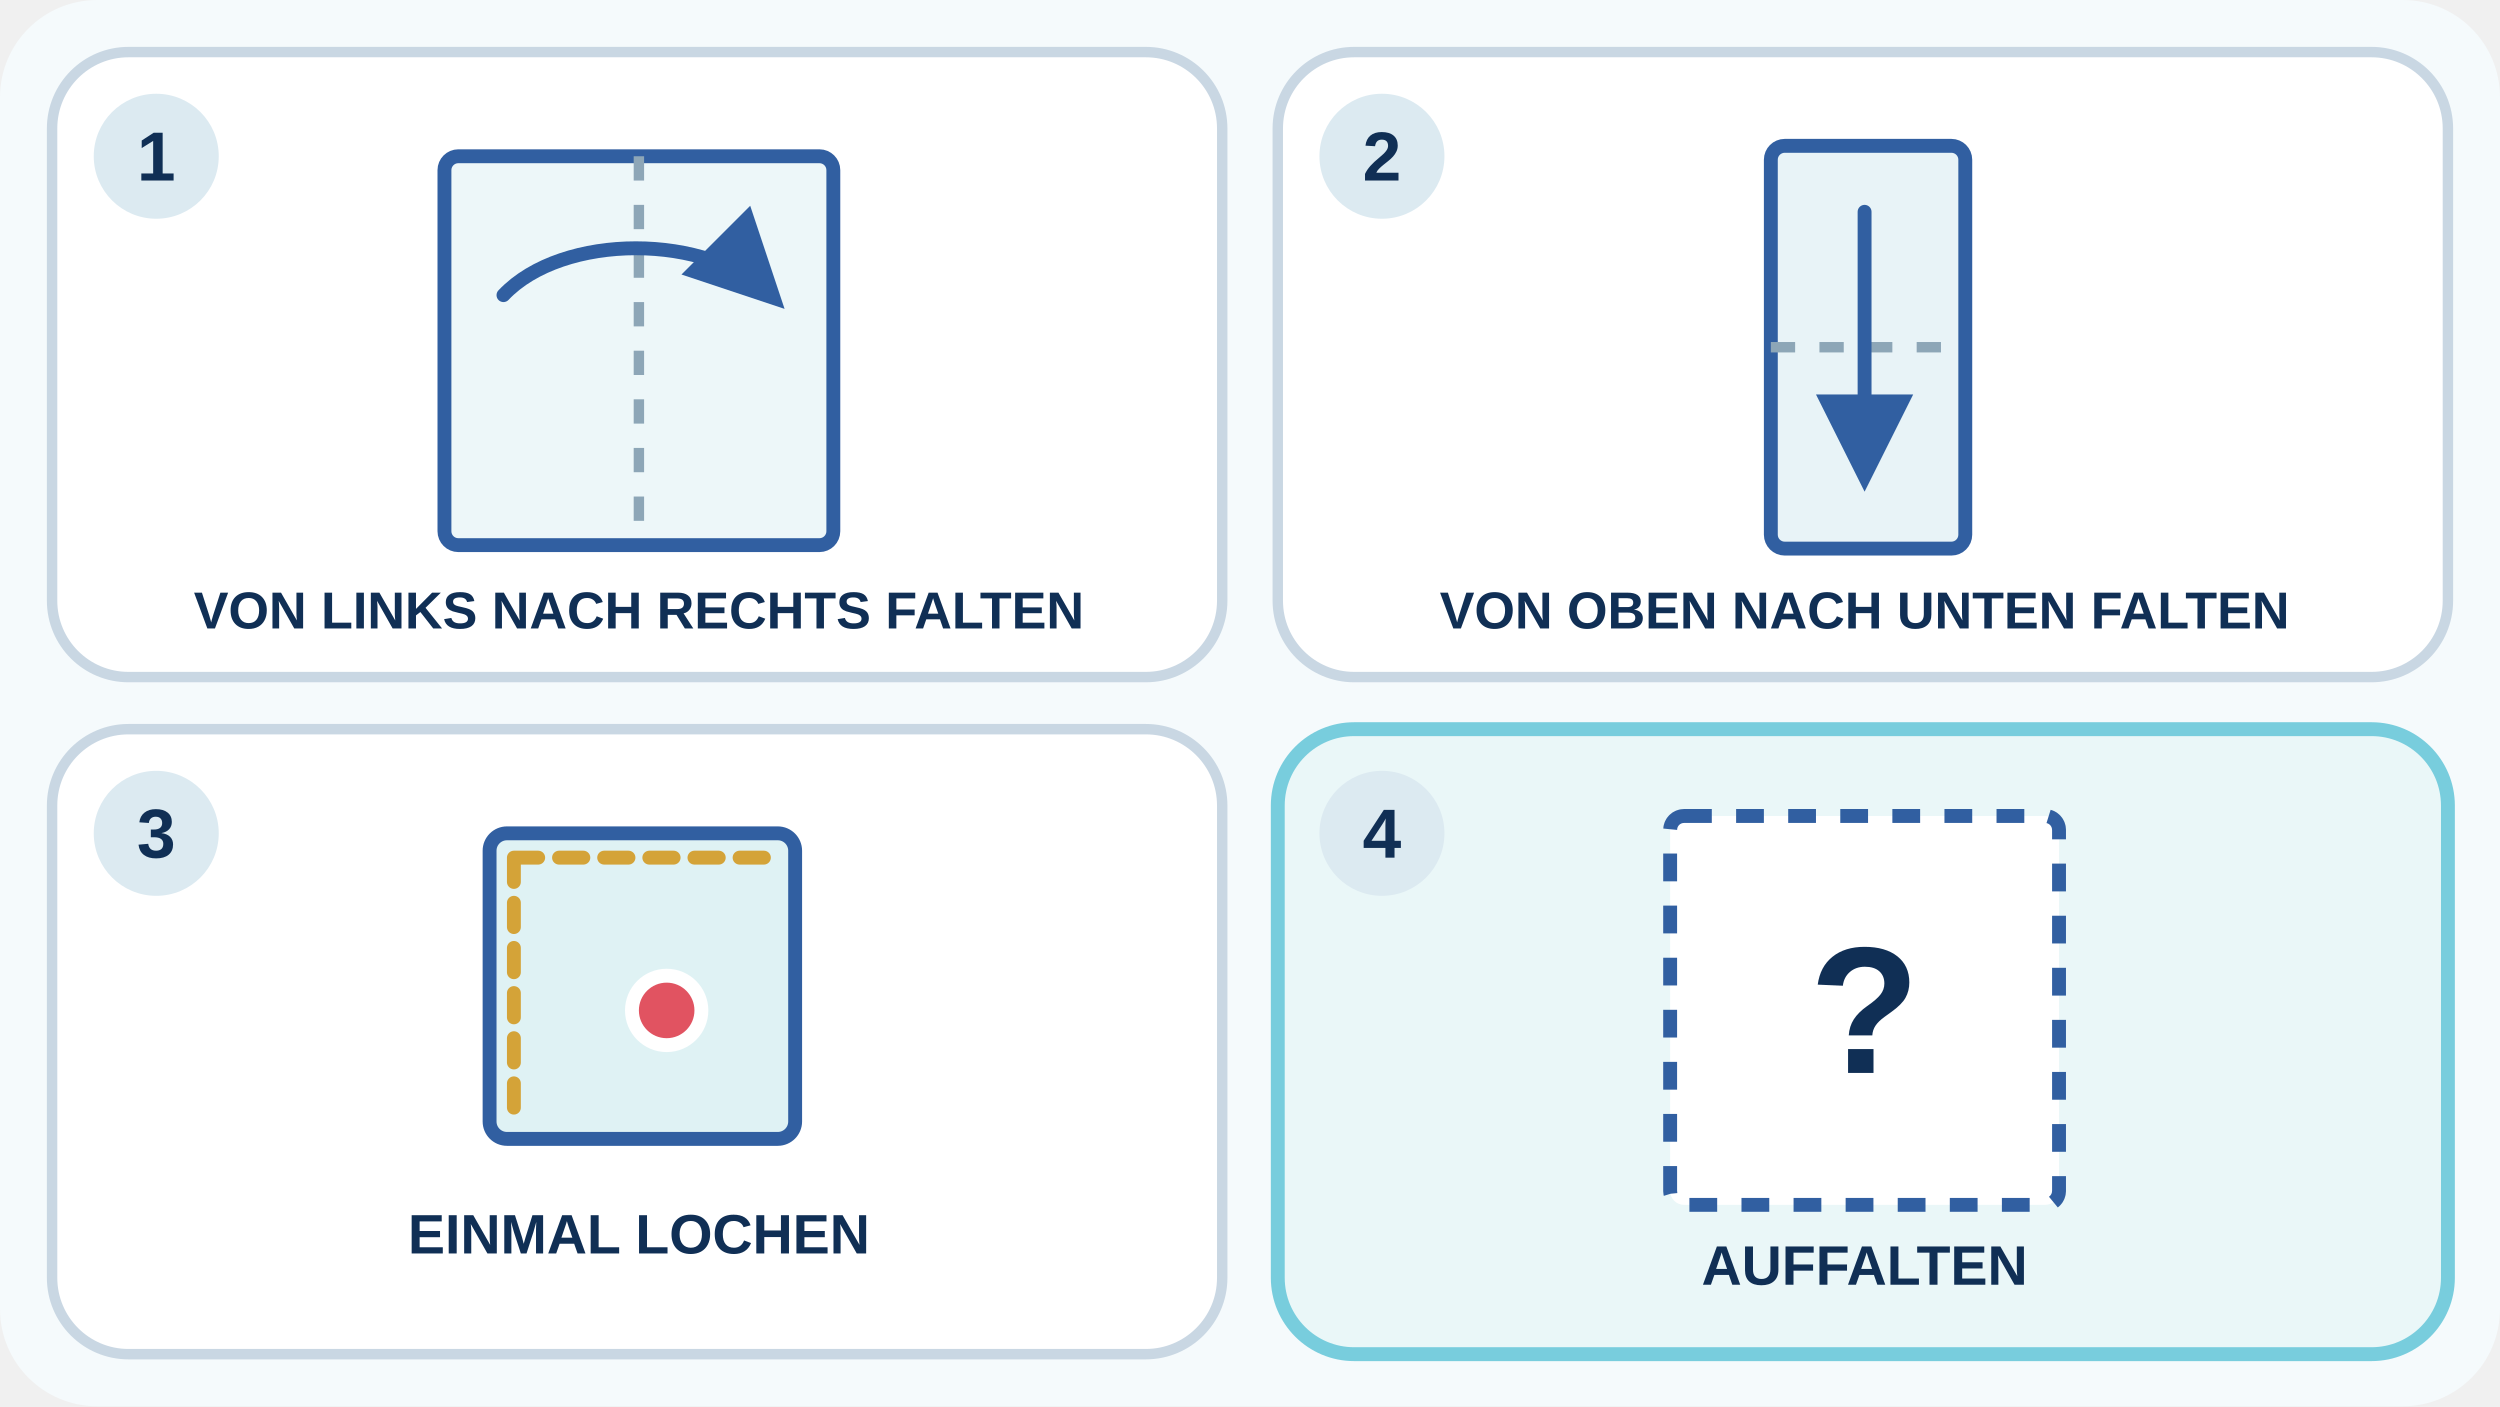
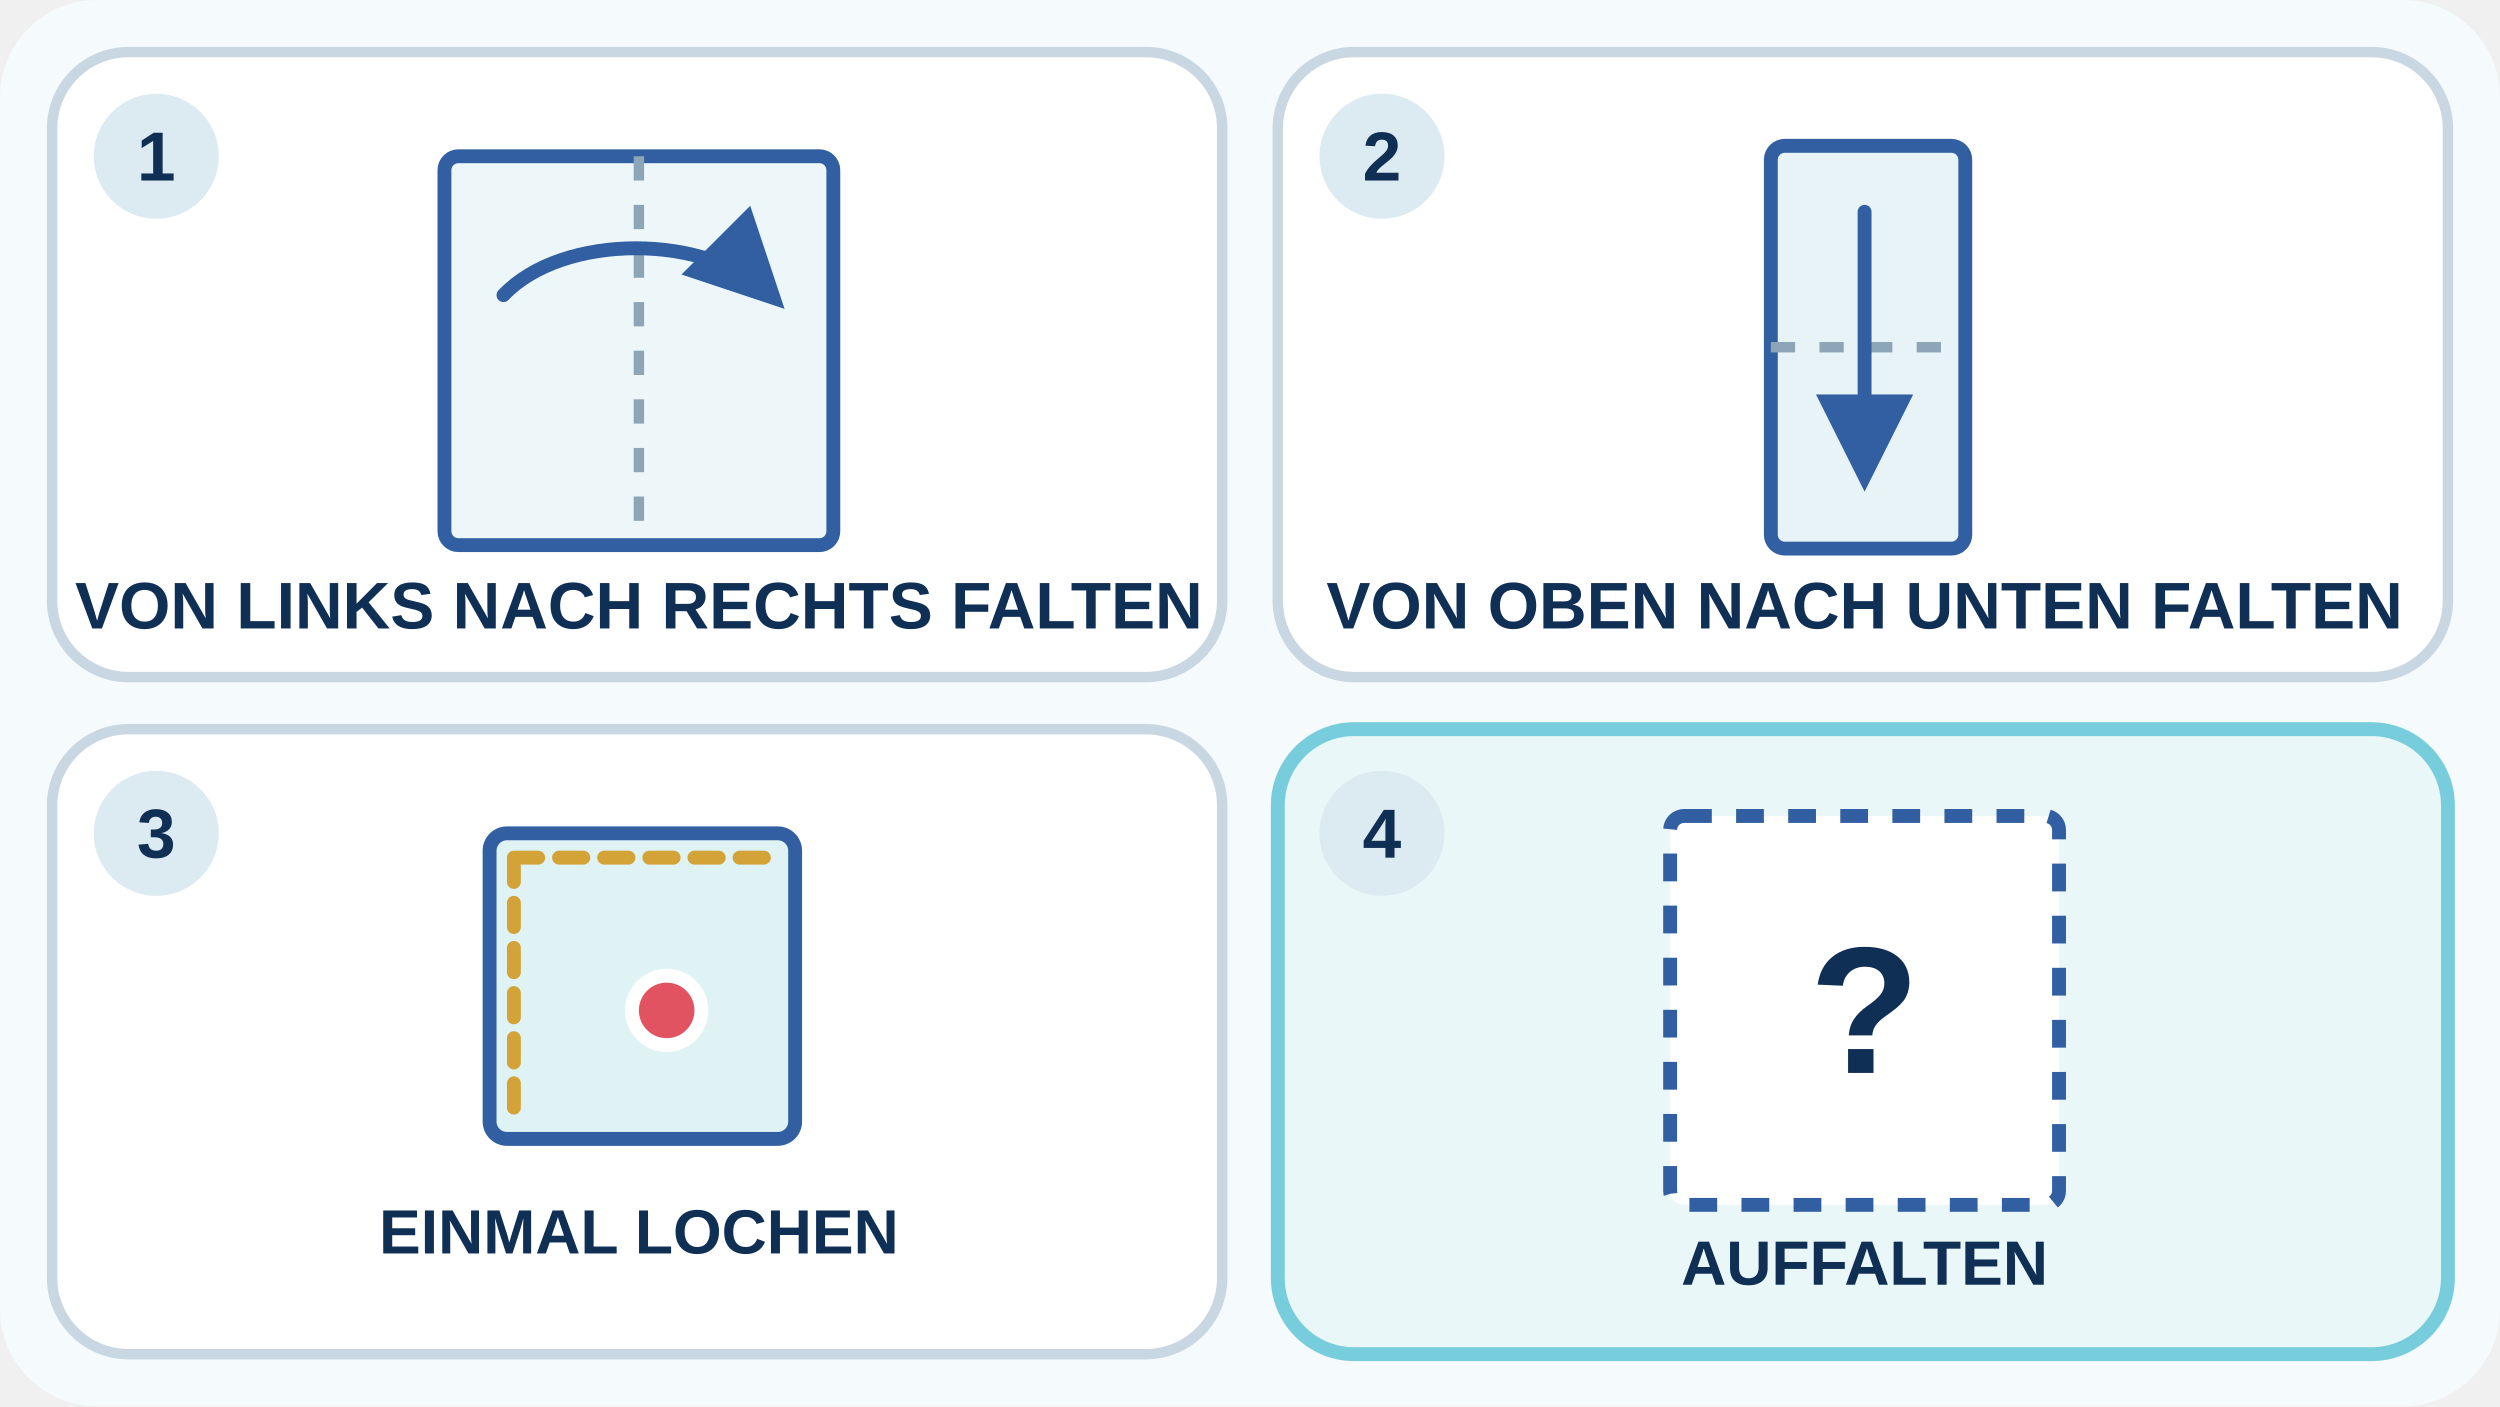
<svg xmlns="http://www.w3.org/2000/svg" viewBox="0 0 720 405" role="img" aria-labelledby="title desc">
  <defs>
    <marker id="arrow" viewBox="0 0 10 10" refX="8" refY="5" markerWidth="7" markerHeight="7" orient="auto-start-reverse">
      <path d="M 0 0 L 10 5 L 0 10 z" fill="#315fa1" />
    </marker>
  </defs>
  <rect width="720" height="405" rx="28" fill="#f5fafc" />
  <g font-family="Arial, sans-serif" fill="#102f55">
    <g transform="translate(15 15)">
      <rect width="337" height="180" rx="22" fill="#fff" stroke="#c9d7e3" stroke-width="3" />
      <circle cx="30" cy="30" r="18" fill="#dceaf1" />
      <text x="30" y="37" font-size="20" font-weight="800" text-anchor="middle">1</text>
      <rect x="113" y="30" width="112" height="112" rx="4" fill="#edf7f9" stroke="#315fa1" stroke-width="4" />
      <path d="M169 30V142" stroke="#8da6b7" stroke-width="3" stroke-dasharray="7 7" />
      <path d="M130 70C147 52 189 52 207 70" fill="none" stroke="#315fa1" stroke-width="4" stroke-linecap="round" marker-end="url(#arrow)" />
-       <text x="169" y="166" font-size="15" font-weight="800" text-anchor="middle">VON LINKS NACH RECHTS FALTEN</text>
+       <text x="169" y="166" font-size="19" font-weight="800" text-anchor="middle" textLength="280" lengthAdjust="spacingAndGlyphs">VON LINKS NACH RECHTS FALTEN</text>
    </g>
    <g transform="translate(368 15)">
      <rect width="337" height="180" rx="22" fill="#fff" stroke="#c9d7e3" stroke-width="3" />
      <circle cx="30" cy="30" r="18" fill="#dceaf1" />
      <text x="30" y="37" font-size="20" font-weight="800" text-anchor="middle">2</text>
      <rect x="142" y="27" width="56" height="116" rx="4" fill="#e8f3f7" stroke="#315fa1" stroke-width="4" />
      <path d="M142 85H198" stroke="#8da6b7" stroke-width="3" stroke-dasharray="7 7" />
      <path d="M169 46V121" fill="none" stroke="#315fa1" stroke-width="4" stroke-linecap="round" marker-end="url(#arrow)" />
-       <text x="169" y="166" font-size="15" font-weight="800" text-anchor="middle">VON OBEN NACH UNTEN FALTEN</text>
+       <text x="169" y="166" font-size="19" font-weight="800" text-anchor="middle" textLength="280" lengthAdjust="spacingAndGlyphs">VON OBEN NACH UNTEN FALTEN</text>
    </g>
    <g transform="translate(15 210)">
      <rect width="337" height="180" rx="22" fill="#fff" stroke="#c9d7e3" stroke-width="3" />
      <circle cx="30" cy="30" r="18" fill="#dceaf1" />
      <text x="30" y="37" font-size="20" font-weight="800" text-anchor="middle">3</text>
      <rect x="126" y="30" width="88" height="88" rx="5" fill="#dff2f4" stroke="#315fa1" stroke-width="4" />
      <path d="M133 37V111M133 37H207" stroke="#d4a338" stroke-width="4" stroke-linecap="round" stroke-dasharray="7 6" />
      <circle cx="177" cy="81" r="10" fill="#e15361" stroke="#fff" stroke-width="4" />
-       <text x="169" y="151" font-size="16" font-weight="800" text-anchor="middle">EINMAL LOCHEN</text>
+       <text x="169" y="151" font-size="18" font-weight="800" text-anchor="middle" textLength="280" lengthAdjust="spacingAndGlyphs">EINMAL LOCHEN</text>
    </g>
    <g transform="translate(368 210)">
      <rect width="337" height="180" rx="22" fill="#eaf7f8" stroke="#78cddd" stroke-width="4" />
      <circle cx="30" cy="30" r="18" fill="#dceaf1" />
      <text x="30" y="37" font-size="20" font-weight="800" text-anchor="middle">4</text>
      <rect x="113" y="25" width="112" height="112" rx="4" fill="#fff" stroke="#315fa1" stroke-width="4" stroke-dasharray="8 7" />
      <text x="169" y="99" font-size="52" font-weight="800" text-anchor="middle">?</text>
-       <text x="169" y="160" font-size="16" font-weight="800" text-anchor="middle">AUFFALTEN</text>
+       <text x="169" y="160" font-size="18" font-weight="800" text-anchor="middle" textLength="280" lengthAdjust="spacingAndGlyphs">AUFFALTEN</text>
    </g>
  </g>
</svg>
